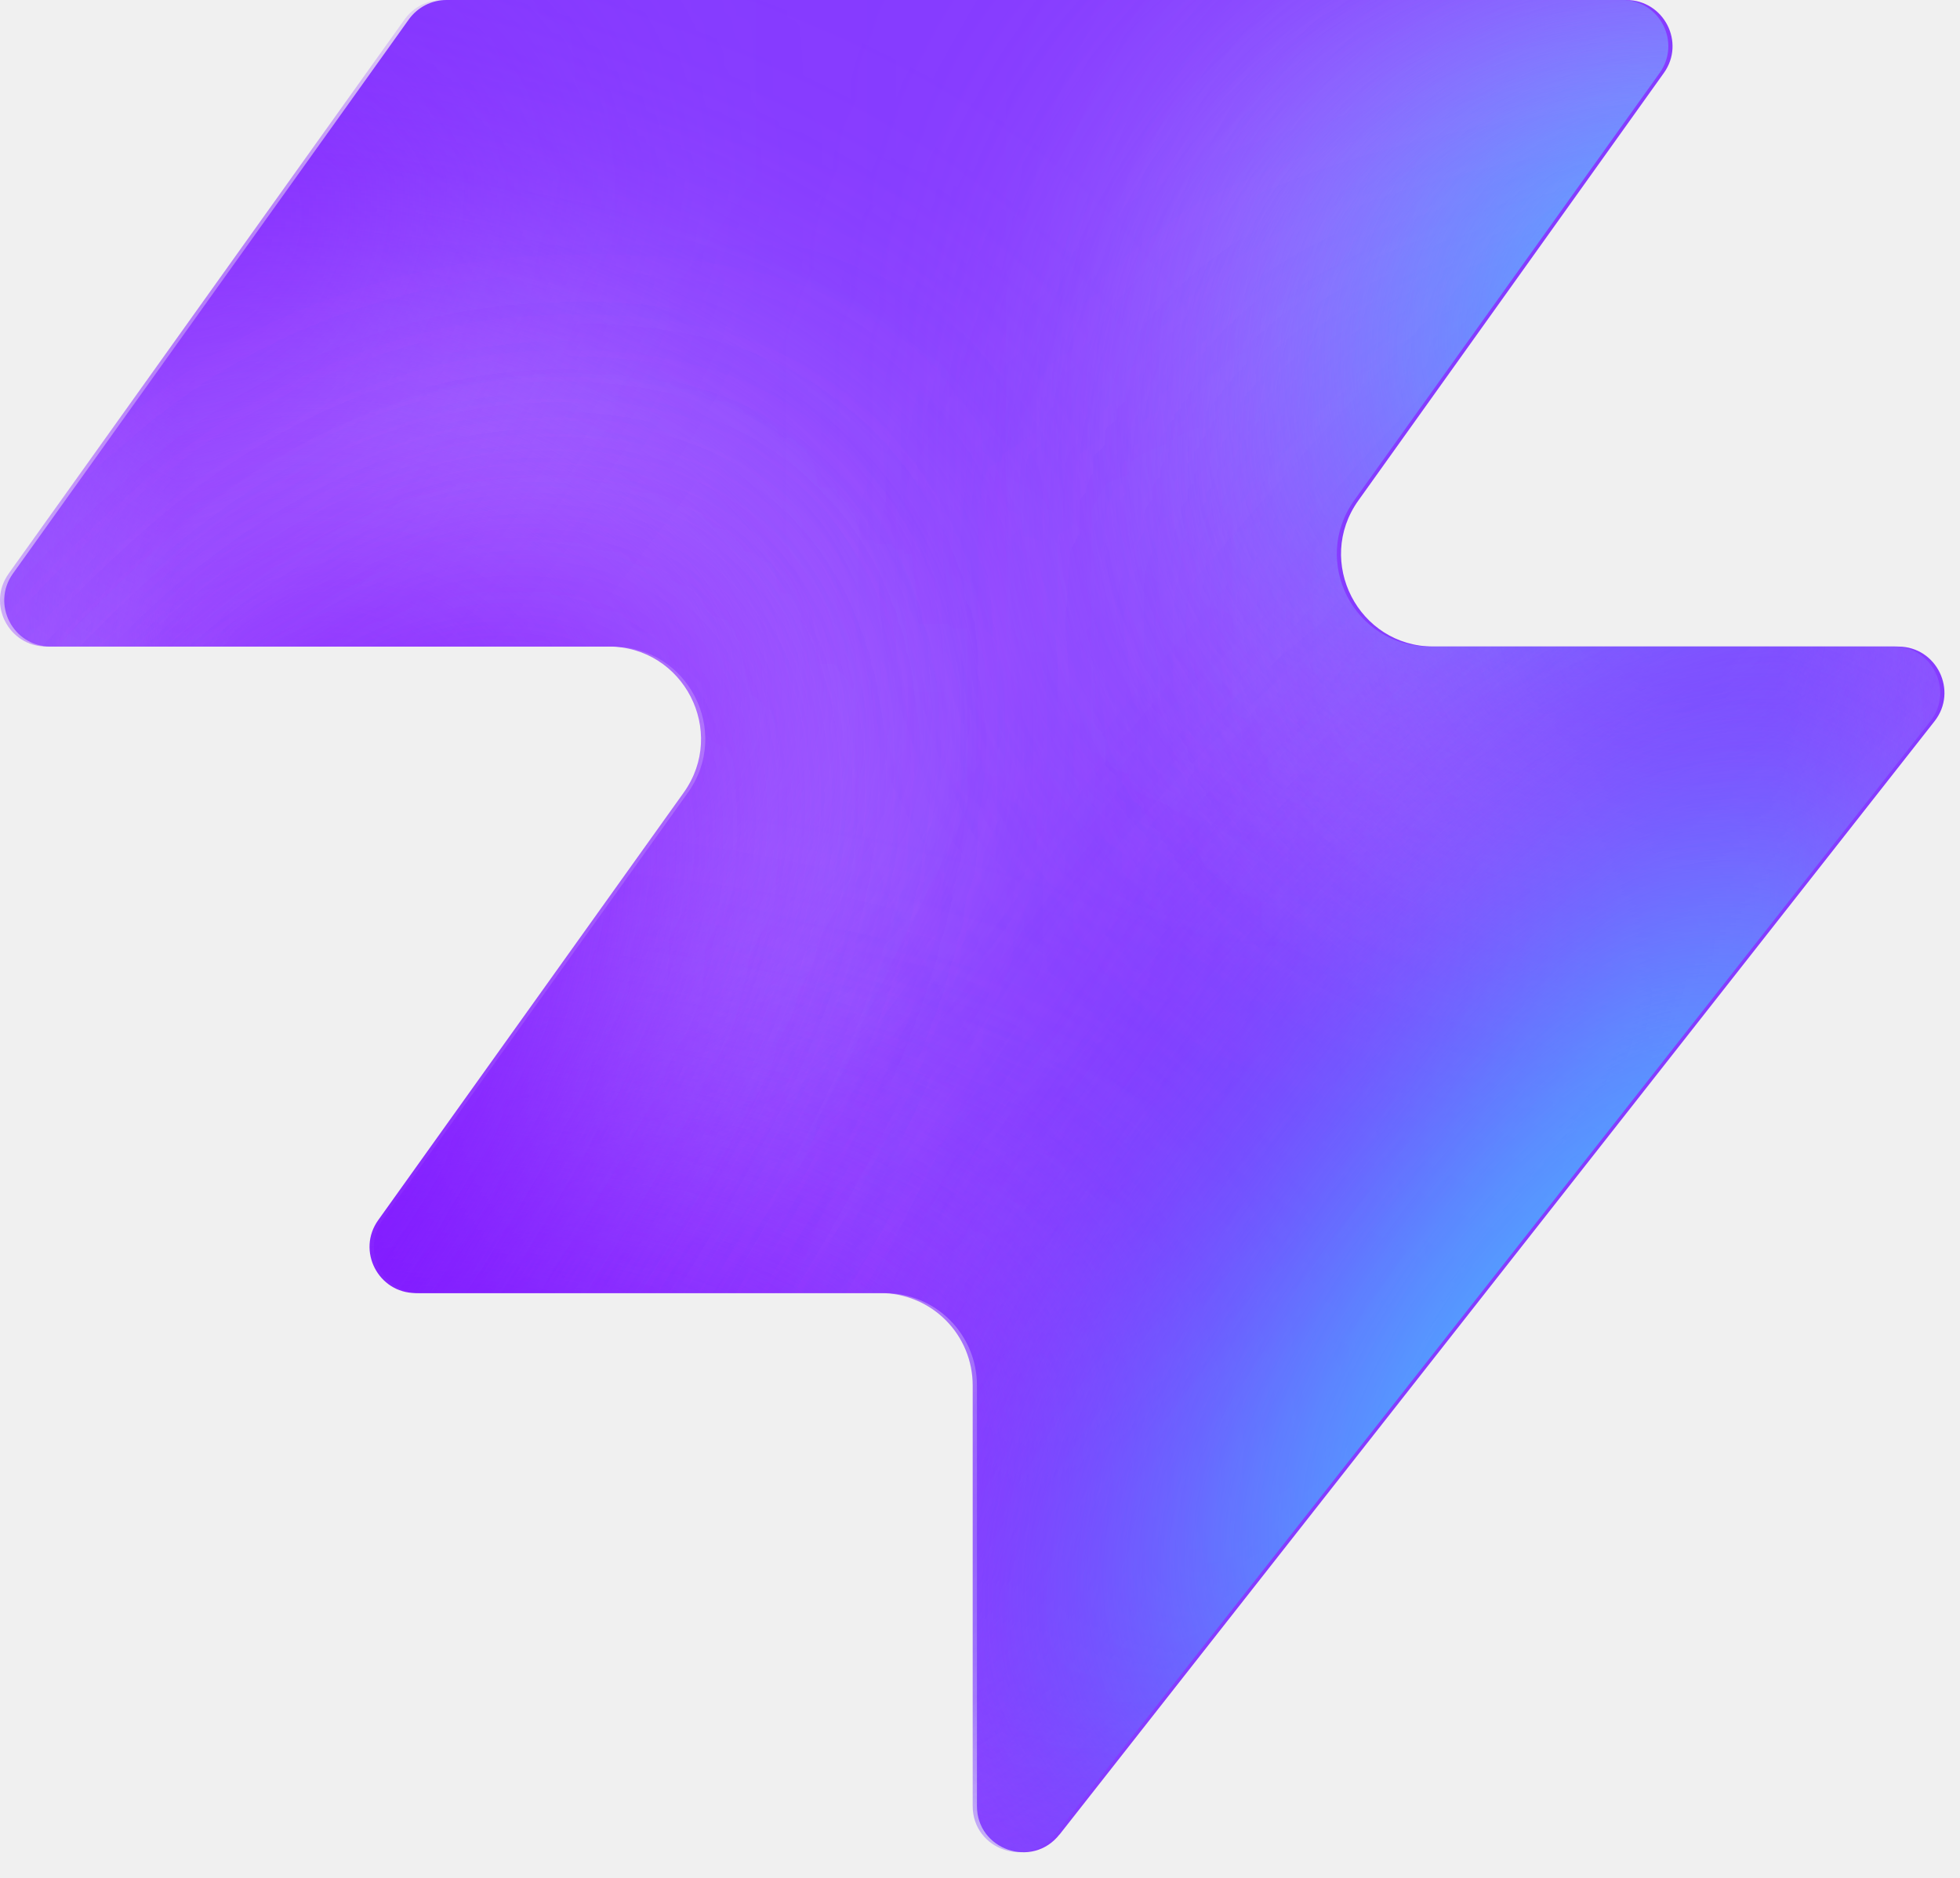
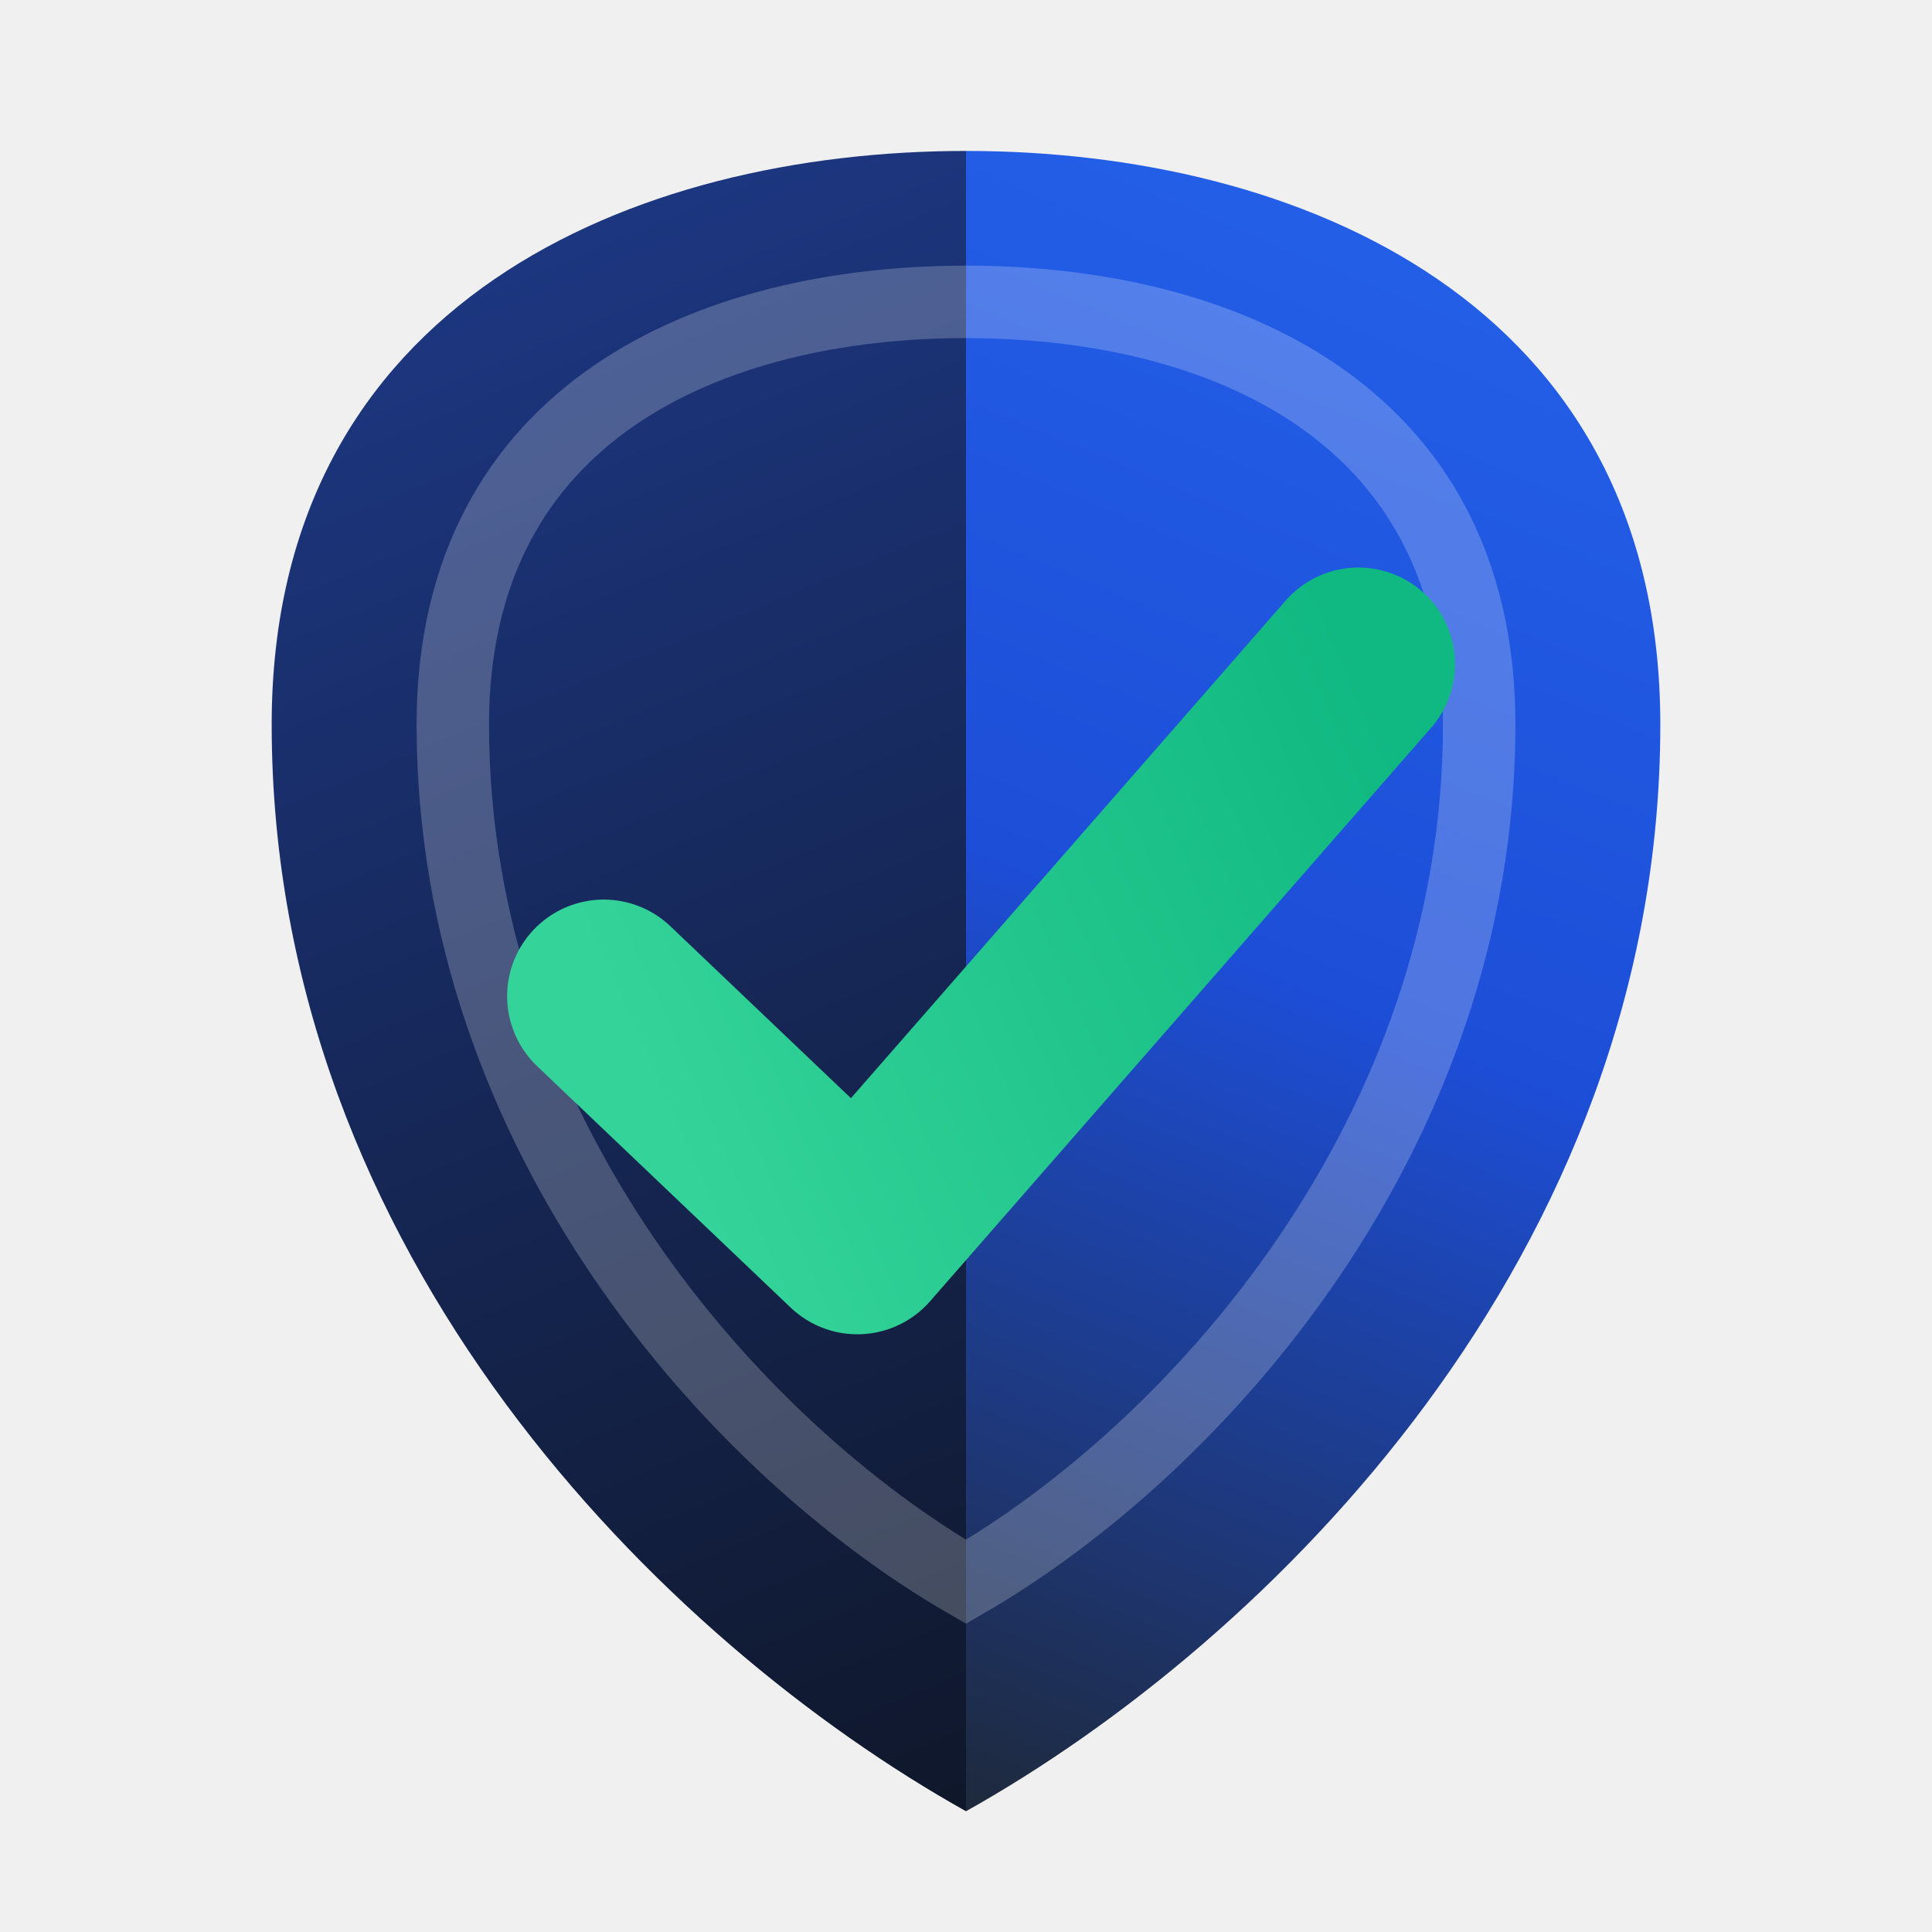
- <svg xmlns="http://www.w3.org/2000/svg" width="48" height="46" fill="none" viewBox="0 0 48 46">
-   <path fill="#863bff" d="M25.946 44.938c-.664.845-2.021.375-2.021-.698V33.937a2.26 2.26 0 0 0-2.262-2.262H10.287c-.92 0-1.456-1.04-.92-1.788l7.48-10.471c1.07-1.497 0-3.578-1.842-3.578H1.237c-.92 0-1.456-1.04-.92-1.788L10.013.474c.214-.297.556-.474.92-.474h28.894c.92 0 1.456 1.04.92 1.788l-7.48 10.471c-1.07 1.498 0 3.579 1.842 3.579h11.377c.943 0 1.473 1.088.89 1.83L25.947 44.94z" style="fill:#863bff;fill:color(display-p3 .525 .23 1);fill-opacity:1" />
-   <mask id="a" width="48" height="46" x="0" y="0" maskUnits="userSpaceOnUse" style="mask-type:alpha">
-     <path fill="#000" d="M25.842 44.938c-.664.844-2.021.375-2.021-.698V33.937a2.26 2.26 0 0 0-2.262-2.262H10.183c-.92 0-1.456-1.04-.92-1.788l7.48-10.471c1.07-1.498 0-3.579-1.842-3.579H1.133c-.92 0-1.456-1.04-.92-1.787L9.91.473c.214-.297.556-.474.92-.474h28.894c.92 0 1.456 1.04.92 1.788l-7.48 10.471c-1.07 1.498 0 3.578 1.842 3.578h11.377c.943 0 1.473 1.088.89 1.832L25.843 44.94z" style="fill:#000;fill-opacity:1" />
-   </mask>
-   <g mask="url(#a)">
-     <g filter="url(#b)">
-       <ellipse cx="5.508" cy="14.704" fill="#ede6ff" rx="5.508" ry="14.704" style="fill:#ede6ff;fill:color(display-p3 .927 .903 1);fill-opacity:1" transform="matrix(.00324 1 1 -.00324 -4.47 31.516)" />
-     </g>
-     <g filter="url(#c)">
-       <ellipse cx="10.399" cy="29.851" fill="#ede6ff" rx="10.399" ry="29.851" style="fill:#ede6ff;fill:color(display-p3 .927 .903 1);fill-opacity:1" transform="matrix(.00324 1 1 -.00324 -39.328 7.883)" />
-     </g>
-     <g filter="url(#d)">
-       <ellipse cx="5.508" cy="30.487" fill="#7e14ff" rx="5.508" ry="30.487" style="fill:#7e14ff;fill:color(display-p3 .492 .077 1);fill-opacity:1" transform="rotate(89.814 -25.913 -14.639)scale(1 -1)" />
-     </g>
-     <g filter="url(#e)">
-       <ellipse cx="5.508" cy="30.599" fill="#7e14ff" rx="5.508" ry="30.599" style="fill:#7e14ff;fill:color(display-p3 .492 .077 1);fill-opacity:1" transform="rotate(89.814 -32.644 -3.334)scale(1 -1)" />
-     </g>
-     <g filter="url(#f)">
-       <ellipse cx="5.508" cy="30.599" fill="#7e14ff" rx="5.508" ry="30.599" style="fill:#7e14ff;fill:color(display-p3 .492 .077 1);fill-opacity:1" transform="matrix(.00324 1 1 -.00324 -34.34 30.47)" />
-     </g>
-     <g filter="url(#g)">
-       <ellipse cx="14.072" cy="22.078" fill="#ede6ff" rx="14.072" ry="22.078" style="fill:#ede6ff;fill:color(display-p3 .927 .903 1);fill-opacity:1" transform="rotate(93.35 24.506 48.493)scale(-1 1)" />
-     </g>
-     <g filter="url(#h)">
-       <ellipse cx="3.47" cy="21.501" fill="#7e14ff" rx="3.47" ry="21.501" style="fill:#7e14ff;fill:color(display-p3 .492 .077 1);fill-opacity:1" transform="rotate(89.009 28.708 47.59)scale(-1 1)" />
-     </g>
-     <g filter="url(#i)">
-       <ellipse cx="3.47" cy="21.501" fill="#7e14ff" rx="3.47" ry="21.501" style="fill:#7e14ff;fill:color(display-p3 .492 .077 1);fill-opacity:1" transform="rotate(89.009 28.708 47.59)scale(-1 1)" />
-     </g>
-     <g filter="url(#j)">
-       <ellipse cx=".387" cy="8.972" fill="#7e14ff" rx="4.407" ry="29.108" style="fill:#7e14ff;fill:color(display-p3 .492 .077 1);fill-opacity:1" transform="rotate(39.51 .387 8.972)" />
-     </g>
-     <g filter="url(#k)">
-       <ellipse cx="47.523" cy="-6.092" fill="#7e14ff" rx="4.407" ry="29.108" style="fill:#7e14ff;fill:color(display-p3 .492 .077 1);fill-opacity:1" transform="rotate(37.892 47.523 -6.092)" />
-     </g>
-     <g filter="url(#l)">
-       <ellipse cx="41.412" cy="6.333" fill="#47bfff" rx="5.971" ry="9.665" style="fill:#47bfff;fill:color(display-p3 .28 .748 1);fill-opacity:1" transform="rotate(37.892 41.412 6.333)" />
-     </g>
-     <g filter="url(#m)">
-       <ellipse cx="-1.879" cy="38.332" fill="#7e14ff" rx="4.407" ry="29.108" style="fill:#7e14ff;fill:color(display-p3 .492 .077 1);fill-opacity:1" transform="rotate(37.892 -1.88 38.332)" />
-     </g>
-     <g filter="url(#n)">
-       <ellipse cx="-1.879" cy="38.332" fill="#7e14ff" rx="4.407" ry="29.108" style="fill:#7e14ff;fill:color(display-p3 .492 .077 1);fill-opacity:1" transform="rotate(37.892 -1.88 38.332)" />
-     </g>
-     <g filter="url(#o)">
-       <ellipse cx="35.651" cy="29.907" fill="#7e14ff" rx="4.407" ry="29.108" style="fill:#7e14ff;fill:color(display-p3 .492 .077 1);fill-opacity:1" transform="rotate(37.892 35.651 29.907)" />
-     </g>
-     <g filter="url(#p)">
-       <ellipse cx="38.418" cy="32.4" fill="#47bfff" rx="5.971" ry="15.297" style="fill:#47bfff;fill:color(display-p3 .28 .748 1);fill-opacity:1" transform="rotate(37.892 38.418 32.4)" />
-     </g>
-   </g>
+ <svg xmlns="http://www.w3.org/2000/svg" viewBox="0 0 32 32" fill="none" width="32" height="32" role="img" aria-label="ClearPay Favicon">
  <defs>
-     <filter id="b" width="60.045" height="41.654" x="-19.77" y="16.149" color-interpolation-filters="sRGB" filterUnits="userSpaceOnUse">
-       <feFlood flood-opacity="0" result="BackgroundImageFix" />
-       <feBlend in="SourceGraphic" in2="BackgroundImageFix" result="shape" />
-       <feGaussianBlur result="effect1_foregroundBlur_2002_17158" stdDeviation="7.659" />
-     </filter>
-     <filter id="c" width="90.34" height="51.437" x="-54.613" y="-7.533" color-interpolation-filters="sRGB" filterUnits="userSpaceOnUse">
-       <feFlood flood-opacity="0" result="BackgroundImageFix" />
-       <feBlend in="SourceGraphic" in2="BackgroundImageFix" result="shape" />
-       <feGaussianBlur result="effect1_foregroundBlur_2002_17158" stdDeviation="7.659" />
-     </filter>
-     <filter id="d" width="79.355" height="29.4" x="-49.64" y="2.03" color-interpolation-filters="sRGB" filterUnits="userSpaceOnUse">
-       <feFlood flood-opacity="0" result="BackgroundImageFix" />
-       <feBlend in="SourceGraphic" in2="BackgroundImageFix" result="shape" />
-       <feGaussianBlur result="effect1_foregroundBlur_2002_17158" stdDeviation="4.596" />
-     </filter>
-     <filter id="e" width="79.579" height="29.4" x="-45.045" y="20.029" color-interpolation-filters="sRGB" filterUnits="userSpaceOnUse">
-       <feFlood flood-opacity="0" result="BackgroundImageFix" />
-       <feBlend in="SourceGraphic" in2="BackgroundImageFix" result="shape" />
-       <feGaussianBlur result="effect1_foregroundBlur_2002_17158" stdDeviation="4.596" />
-     </filter>
-     <filter id="f" width="79.579" height="29.4" x="-43.513" y="21.178" color-interpolation-filters="sRGB" filterUnits="userSpaceOnUse">
-       <feFlood flood-opacity="0" result="BackgroundImageFix" />
-       <feBlend in="SourceGraphic" in2="BackgroundImageFix" result="shape" />
-       <feGaussianBlur result="effect1_foregroundBlur_2002_17158" stdDeviation="4.596" />
-     </filter>
-     <filter id="g" width="74.749" height="58.852" x="15.756" y="-17.901" color-interpolation-filters="sRGB" filterUnits="userSpaceOnUse">
-       <feFlood flood-opacity="0" result="BackgroundImageFix" />
-       <feBlend in="SourceGraphic" in2="BackgroundImageFix" result="shape" />
-       <feGaussianBlur result="effect1_foregroundBlur_2002_17158" stdDeviation="7.659" />
-     </filter>
-     <filter id="h" width="61.377" height="25.362" x="23.548" y="2.284" color-interpolation-filters="sRGB" filterUnits="userSpaceOnUse">
-       <feFlood flood-opacity="0" result="BackgroundImageFix" />
-       <feBlend in="SourceGraphic" in2="BackgroundImageFix" result="shape" />
-       <feGaussianBlur result="effect1_foregroundBlur_2002_17158" stdDeviation="4.596" />
-     </filter>
-     <filter id="i" width="61.377" height="25.362" x="23.548" y="2.284" color-interpolation-filters="sRGB" filterUnits="userSpaceOnUse">
-       <feFlood flood-opacity="0" result="BackgroundImageFix" />
-       <feBlend in="SourceGraphic" in2="BackgroundImageFix" result="shape" />
-       <feGaussianBlur result="effect1_foregroundBlur_2002_17158" stdDeviation="4.596" />
-     </filter>
-     <filter id="j" width="56.045" height="63.649" x="-27.636" y="-22.853" color-interpolation-filters="sRGB" filterUnits="userSpaceOnUse">
-       <feFlood flood-opacity="0" result="BackgroundImageFix" />
-       <feBlend in="SourceGraphic" in2="BackgroundImageFix" result="shape" />
-       <feGaussianBlur result="effect1_foregroundBlur_2002_17158" stdDeviation="4.596" />
-     </filter>
-     <filter id="k" width="54.814" height="64.646" x="20.116" y="-38.415" color-interpolation-filters="sRGB" filterUnits="userSpaceOnUse">
-       <feFlood flood-opacity="0" result="BackgroundImageFix" />
-       <feBlend in="SourceGraphic" in2="BackgroundImageFix" result="shape" />
-       <feGaussianBlur result="effect1_foregroundBlur_2002_17158" stdDeviation="4.596" />
-     </filter>
-     <filter id="l" width="33.541" height="35.313" x="24.641" y="-11.323" color-interpolation-filters="sRGB" filterUnits="userSpaceOnUse">
-       <feFlood flood-opacity="0" result="BackgroundImageFix" />
-       <feBlend in="SourceGraphic" in2="BackgroundImageFix" result="shape" />
-       <feGaussianBlur result="effect1_foregroundBlur_2002_17158" stdDeviation="4.596" />
-     </filter>
-     <filter id="m" width="54.814" height="64.646" x="-29.286" y="6.009" color-interpolation-filters="sRGB" filterUnits="userSpaceOnUse">
-       <feFlood flood-opacity="0" result="BackgroundImageFix" />
-       <feBlend in="SourceGraphic" in2="BackgroundImageFix" result="shape" />
-       <feGaussianBlur result="effect1_foregroundBlur_2002_17158" stdDeviation="4.596" />
-     </filter>
-     <filter id="n" width="54.814" height="64.646" x="-29.286" y="6.009" color-interpolation-filters="sRGB" filterUnits="userSpaceOnUse">
-       <feFlood flood-opacity="0" result="BackgroundImageFix" />
-       <feBlend in="SourceGraphic" in2="BackgroundImageFix" result="shape" />
-       <feGaussianBlur result="effect1_foregroundBlur_2002_17158" stdDeviation="4.596" />
-     </filter>
-     <filter id="o" width="54.814" height="64.646" x="8.244" y="-2.416" color-interpolation-filters="sRGB" filterUnits="userSpaceOnUse">
-       <feFlood flood-opacity="0" result="BackgroundImageFix" />
-       <feBlend in="SourceGraphic" in2="BackgroundImageFix" result="shape" />
-       <feGaussianBlur result="effect1_foregroundBlur_2002_17158" stdDeviation="4.596" />
-     </filter>
-     <filter id="p" width="39.409" height="43.623" x="18.713" y="10.588" color-interpolation-filters="sRGB" filterUnits="userSpaceOnUse">
-       <feFlood flood-opacity="0" result="BackgroundImageFix" />
-       <feBlend in="SourceGraphic" in2="BackgroundImageFix" result="shape" />
-       <feGaussianBlur result="effect1_foregroundBlur_2002_17158" stdDeviation="4.596" />
-     </filter>
+     <linearGradient id="cpFavShieldLeft" x1="4.5" y1="2.5" x2="16" y2="30" gradientUnits="userSpaceOnUse">
+       <stop offset="0%" stop-color="#1e3a8a" />
+       <stop offset="100%" stop-color="#0f172a" />
+     </linearGradient>
+     <linearGradient id="cpFavShieldRight" x1="27.5" y1="2.5" x2="16" y2="30" gradientUnits="userSpaceOnUse">
+       <stop offset="0%" stop-color="#2563eb" />
+       <stop offset="50%" stop-color="#1d4ed8" />
+       <stop offset="100%" stop-color="#1e293b" />
+     </linearGradient>
+     <linearGradient id="cpFavCheck" x1="10" y1="16.5" x2="22.5" y2="11" gradientUnits="userSpaceOnUse">
+       <stop offset="0%" stop-color="#34d399" />
+       <stop offset="100%" stop-color="#10b981" />
+     </linearGradient>
  </defs>
+   <path d="M16 2.5C10.5 2.5 4.5 5 4.5 12C4.5 20.8 11 27.2 16 30V2.5Z" fill="url(#cpFavShieldLeft)" />
+   <path d="M16 2.5C21.5 2.5 27.5 5 27.5 12C27.5 20.8 21 27.2 16 30V2.5Z" fill="url(#cpFavShieldRight)" />
+   <path d="M16 5C11.8 5 7.5 6.8 7.5 12C7.5 18.8 12.2 24 16 26.2C19.8 24 24.5 18.8 24.5 12C24.5 6.8 20.2 5 16 5Z" fill="none" stroke="#ffffff" stroke-opacity="0.22" stroke-width="1.2" />
+   <path d="M10 16.5L14.2 20.5L22.5 11" stroke="url(#cpFavCheck)" stroke-width="3.2" stroke-linecap="round" stroke-linejoin="round" />
</svg>
